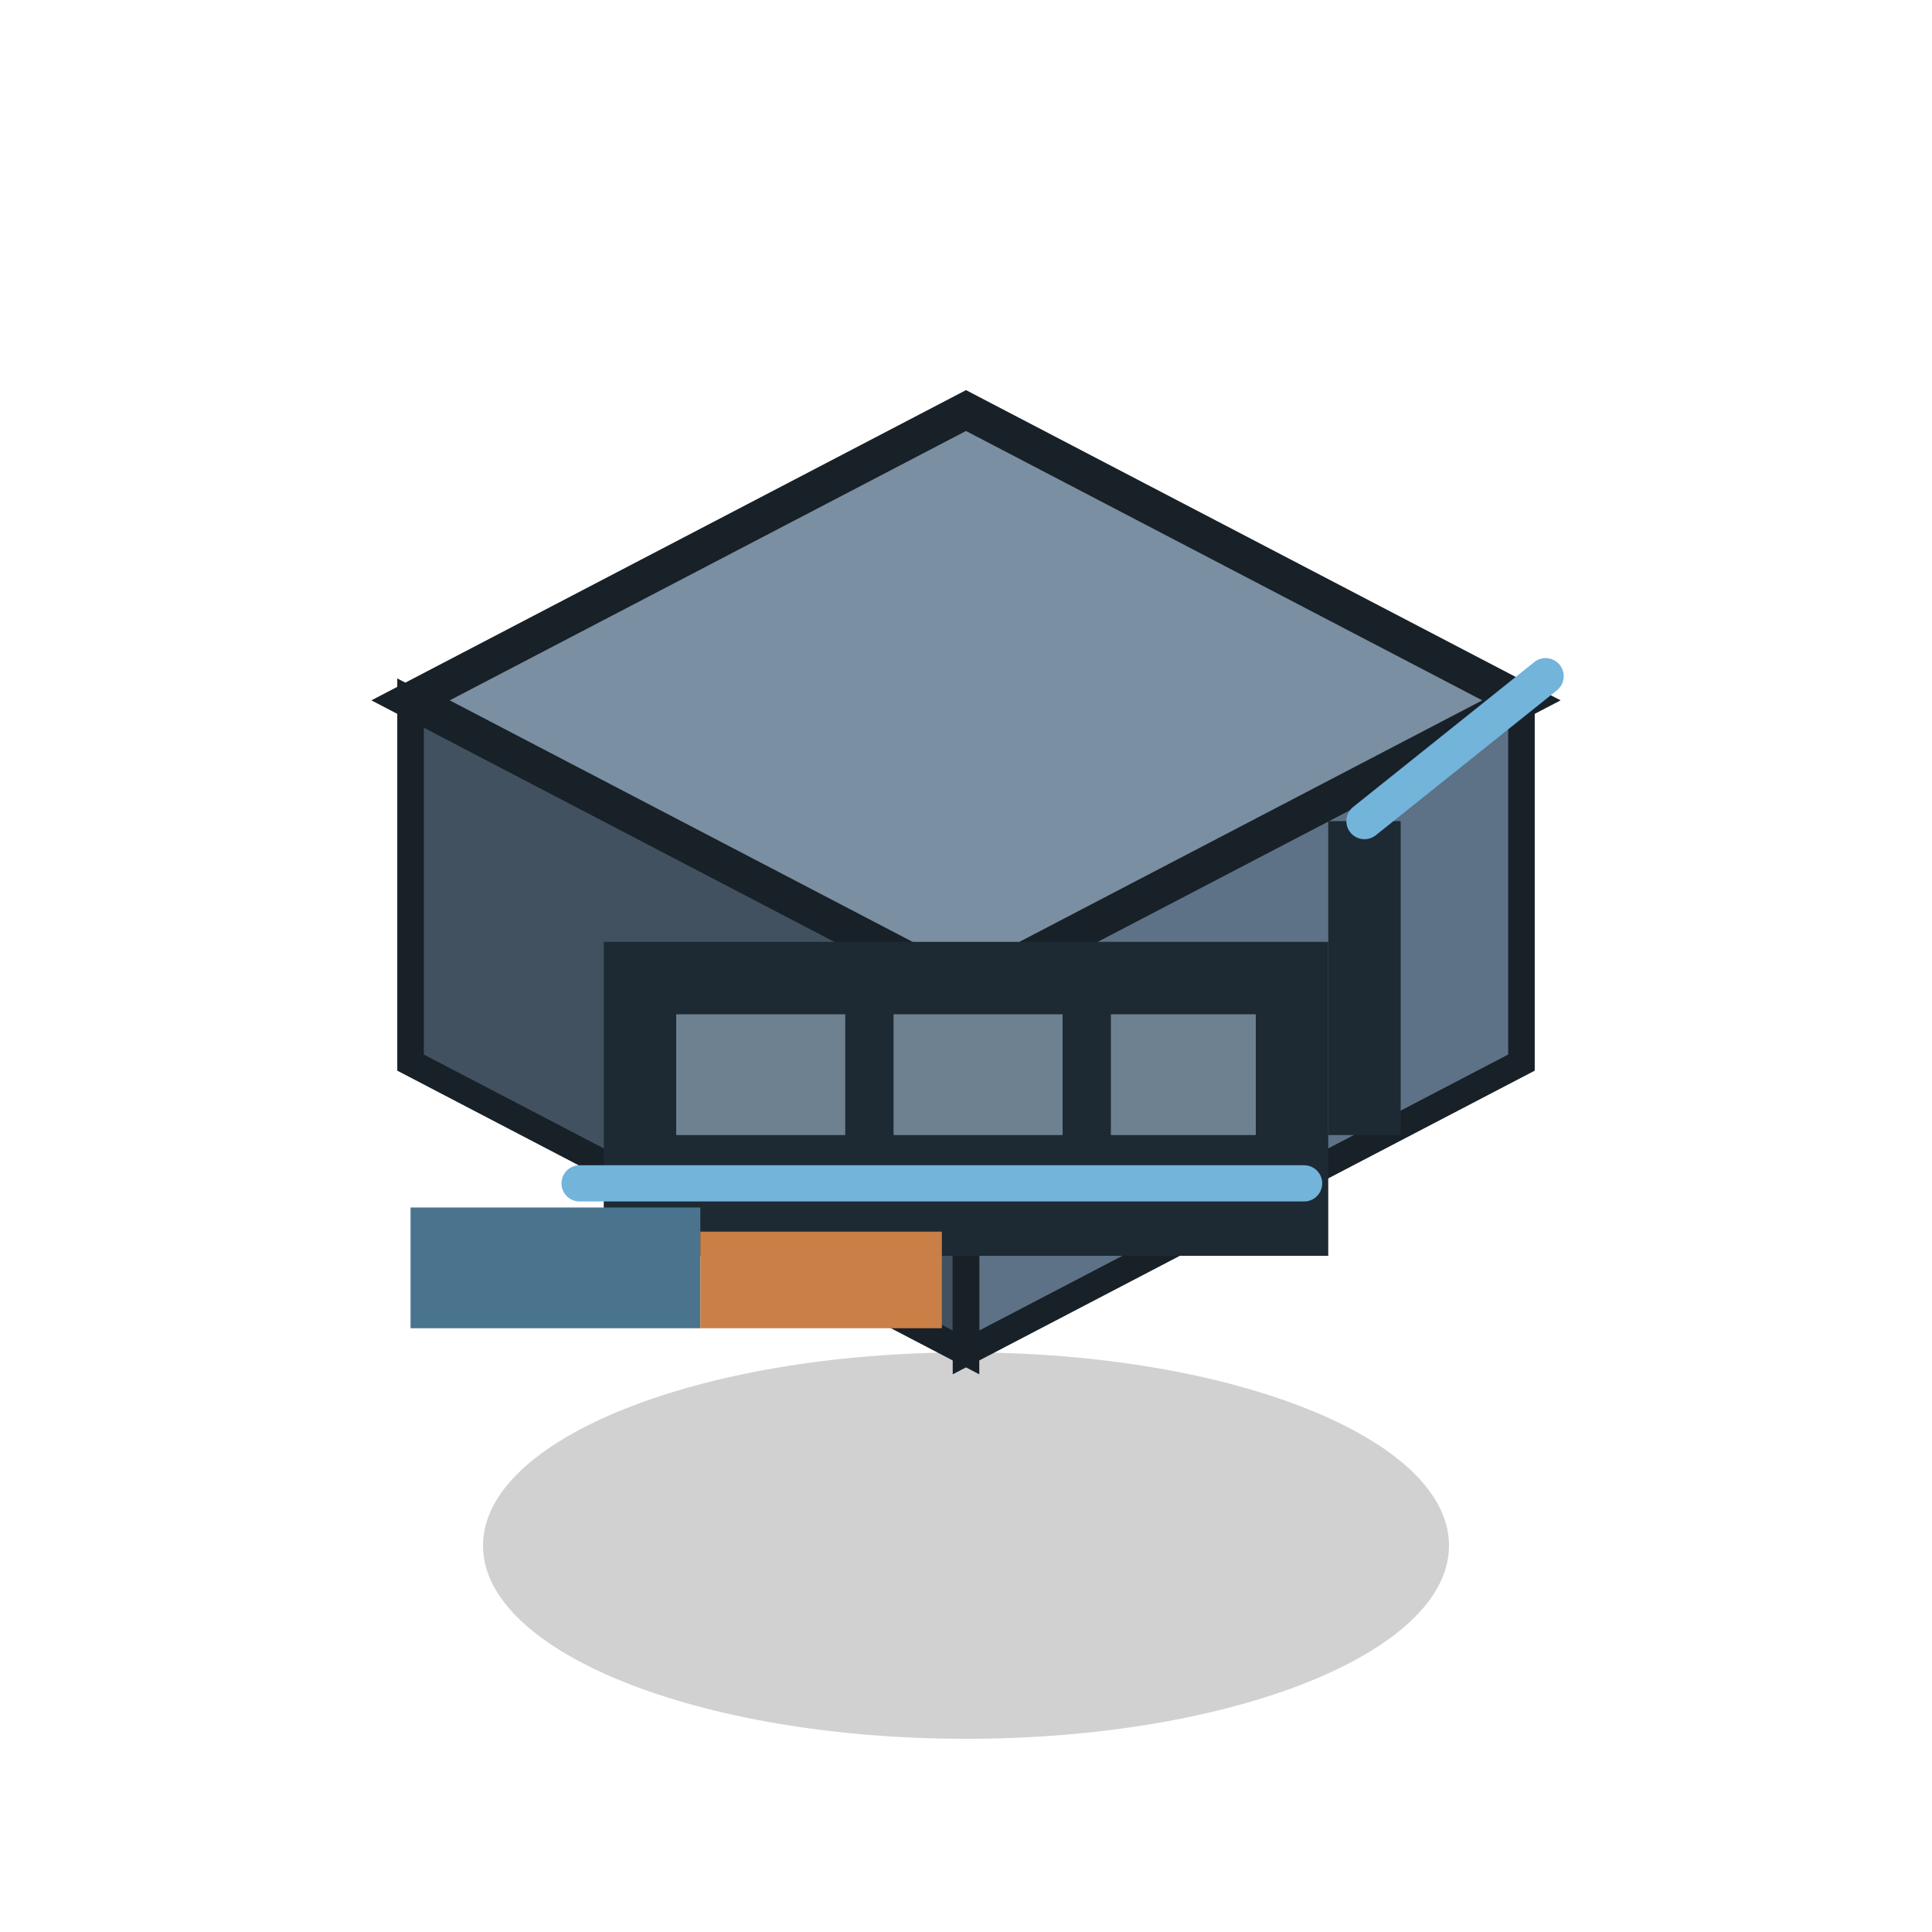
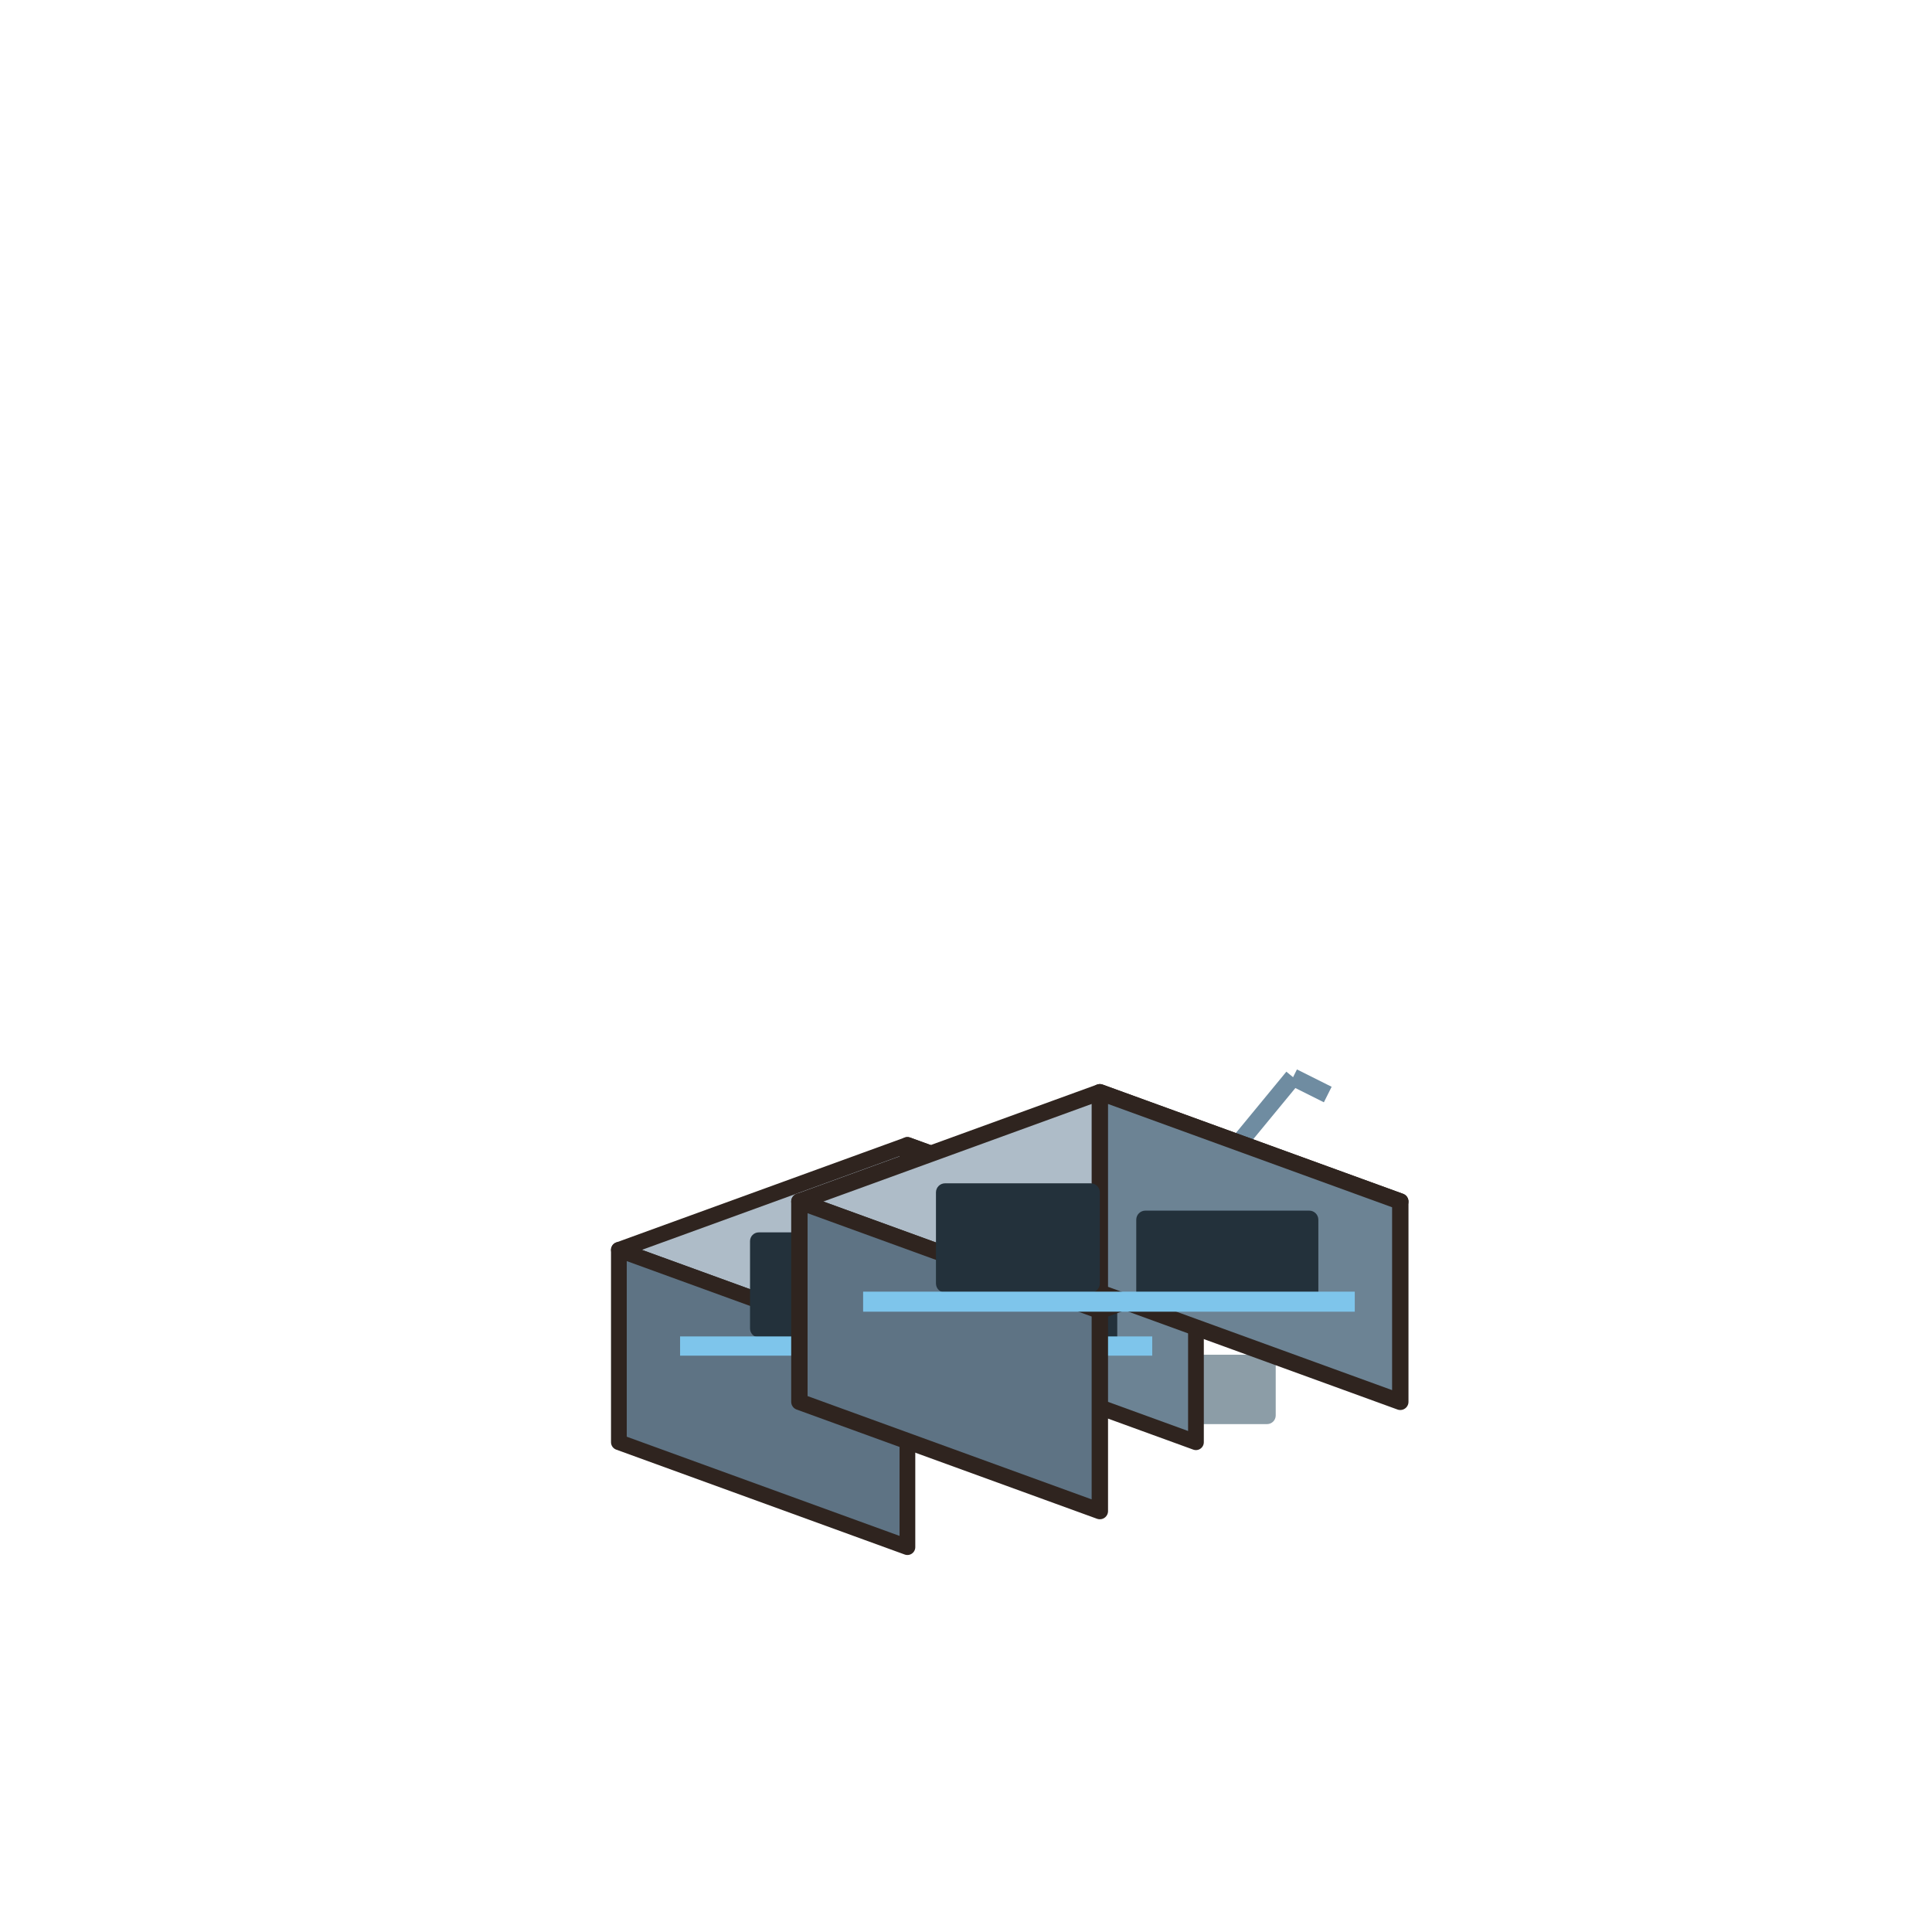
- <svg xmlns="http://www.w3.org/2000/svg" viewBox="0 0 160 160">
-   <ellipse cx="80" cy="128" rx="40" ry="16" fill="rgba(0,0,0,0.18)" />
-   <polygon points="34,58 80,82 80,112 34,88" fill="#41515f" />
-   <polygon points="126,58 80,82 80,112 126,88" fill="#5d7286" />
-   <polygon points="80,34 126,58 80,82 34,58" fill="#7a8fa1" />
-   <polygon points="80,34 126,58 80,82 34,58" fill="none" stroke="#182028" stroke-width="3" />
-   <polygon points="34,58 80,82 80,112 34,88" fill="none" stroke="#182028" stroke-width="2.2" />
-   <polygon points="126,58 80,82 80,112 126,88" fill="none" stroke="#182028" stroke-width="2.2" />
-   <rect x="50" y="78" width="60" height="26" fill="#1d2a34" />
-   <rect x="56" y="84" width="14" height="10" fill="#6d8191" />
-   <rect x="74" y="84" width="14" height="10" fill="#6d8191" />
-   <rect x="92" y="84" width="12" height="10" fill="#6d8191" />
-   <path d="M48 98 L108 98" stroke="#72b4da" stroke-width="3" stroke-linecap="round" stroke-linejoin="round" fill="none" />
-   <rect x="34" y="100" width="24" height="10" fill="#4a748e" />
-   <rect x="58" y="102" width="20" height="8" fill="#c97f46" />
-   <rect x="110" y="68" width="6" height="26" fill="#1d2a34" />
-   <path d="M113 68 L128 56" stroke="#72b4da" stroke-width="3" stroke-linecap="round" stroke-linejoin="round" fill="none" />
+ <svg xmlns="http://www.w3.org/2000/svg" viewBox="0 0 160 160" fill="none">
+   <g id="dock-industrial docas-asset" data-asset-type="dock-industrial docas" data-category="factory" data-density="medium-low">
+     <g transform="translate(10 21.67) scale(0.7292)" id="dock-industrial docas-render-root">
+       <g id="placement-anchor-shadow-3" transform="translate(-7 -3) scale(0.981)" data-module-id="anchor-shadow" data-node-id="anchor-shadow-3" data-layer="background" />
+       <g id="placement-container-stack-2" transform="translate(11 2) scale(0.985)" data-module-id="container-stack" data-node-id="container-stack-2" data-layer="midground">
+         <rect x="68" y="116" width="18" height="8" fill="#c36f45" rx="1" />
+         <rect x="86" y="120" width="18" height="8" fill="#4e7fa3" rx="1" />
+         <rect x="104" y="124" width="18" height="8" fill="#8c9da7" rx="1" />
+         <line x1="110" y1="109" x2="124" y2="92" stroke="#6f8ca1" stroke-width="2" />
+         <line x1="124" y1="92" x2="128" y2="94" stroke="#6f8ca1" stroke-width="2" />
+       </g>
+       <g id="placement-dock-warehouse-1" transform="translate(-4 3) scale(0.993)" data-module-id="dock-warehouse" data-node-id="dock-warehouse-1" data-layer="foreground">
+         <g>
+           <polygon points="94,98 127,110 94,122 61,110" fill="#aebcc8" stroke="#2f241f" stroke-width="1.8" stroke-linejoin="round" />
+           <polygon points="61,110 94,122 94,144 61,132" fill="#5e7384" stroke="#2f241f" stroke-width="1.8" stroke-linejoin="round" />
+           <polygon points="94,98 127,110 127,132 94,120" fill="#6c8394" stroke="#2f241f" stroke-width="1.8" stroke-linejoin="round" />
+         </g>
+         <rect x="76" y="108" width="18" height="12" fill="#23313b" rx="1" />
+         <rect x="98" y="111" width="20" height="10" fill="#23313b" rx="1" />
+         <line x1="68" y1="121" x2="122" y2="121" stroke="#7ec5eb" stroke-width="2.2" />
+       </g>
+       <g id="placement-dock-warehouse-4" transform="translate(14 -7) scale(1.034)" data-module-id="dock-warehouse" data-node-id="dock-warehouse-4" data-layer="overlay">
+         <g>
+           <polygon points="94,98 127,110 94,122 61,110" fill="#aebcc8" stroke="#2f241f" stroke-width="1.8" stroke-linejoin="round" />
+           <polygon points="61,110 94,122 94,144 61,132" fill="#5e7384" stroke="#2f241f" stroke-width="1.8" stroke-linejoin="round" />
+           <polygon points="94,98 127,110 127,132 94,120" fill="#6c8394" stroke="#2f241f" stroke-width="1.8" stroke-linejoin="round" />
+         </g>
+         <rect x="76" y="108" width="18" height="12" fill="#23313b" rx="1" />
+         <rect x="98" y="111" width="20" height="10" fill="#23313b" rx="1" />
+         <line x1="68" y1="121" x2="122" y2="121" stroke="#7ec5eb" stroke-width="2.2" />
+       </g>
+     </g>
+   </g>
</svg>
